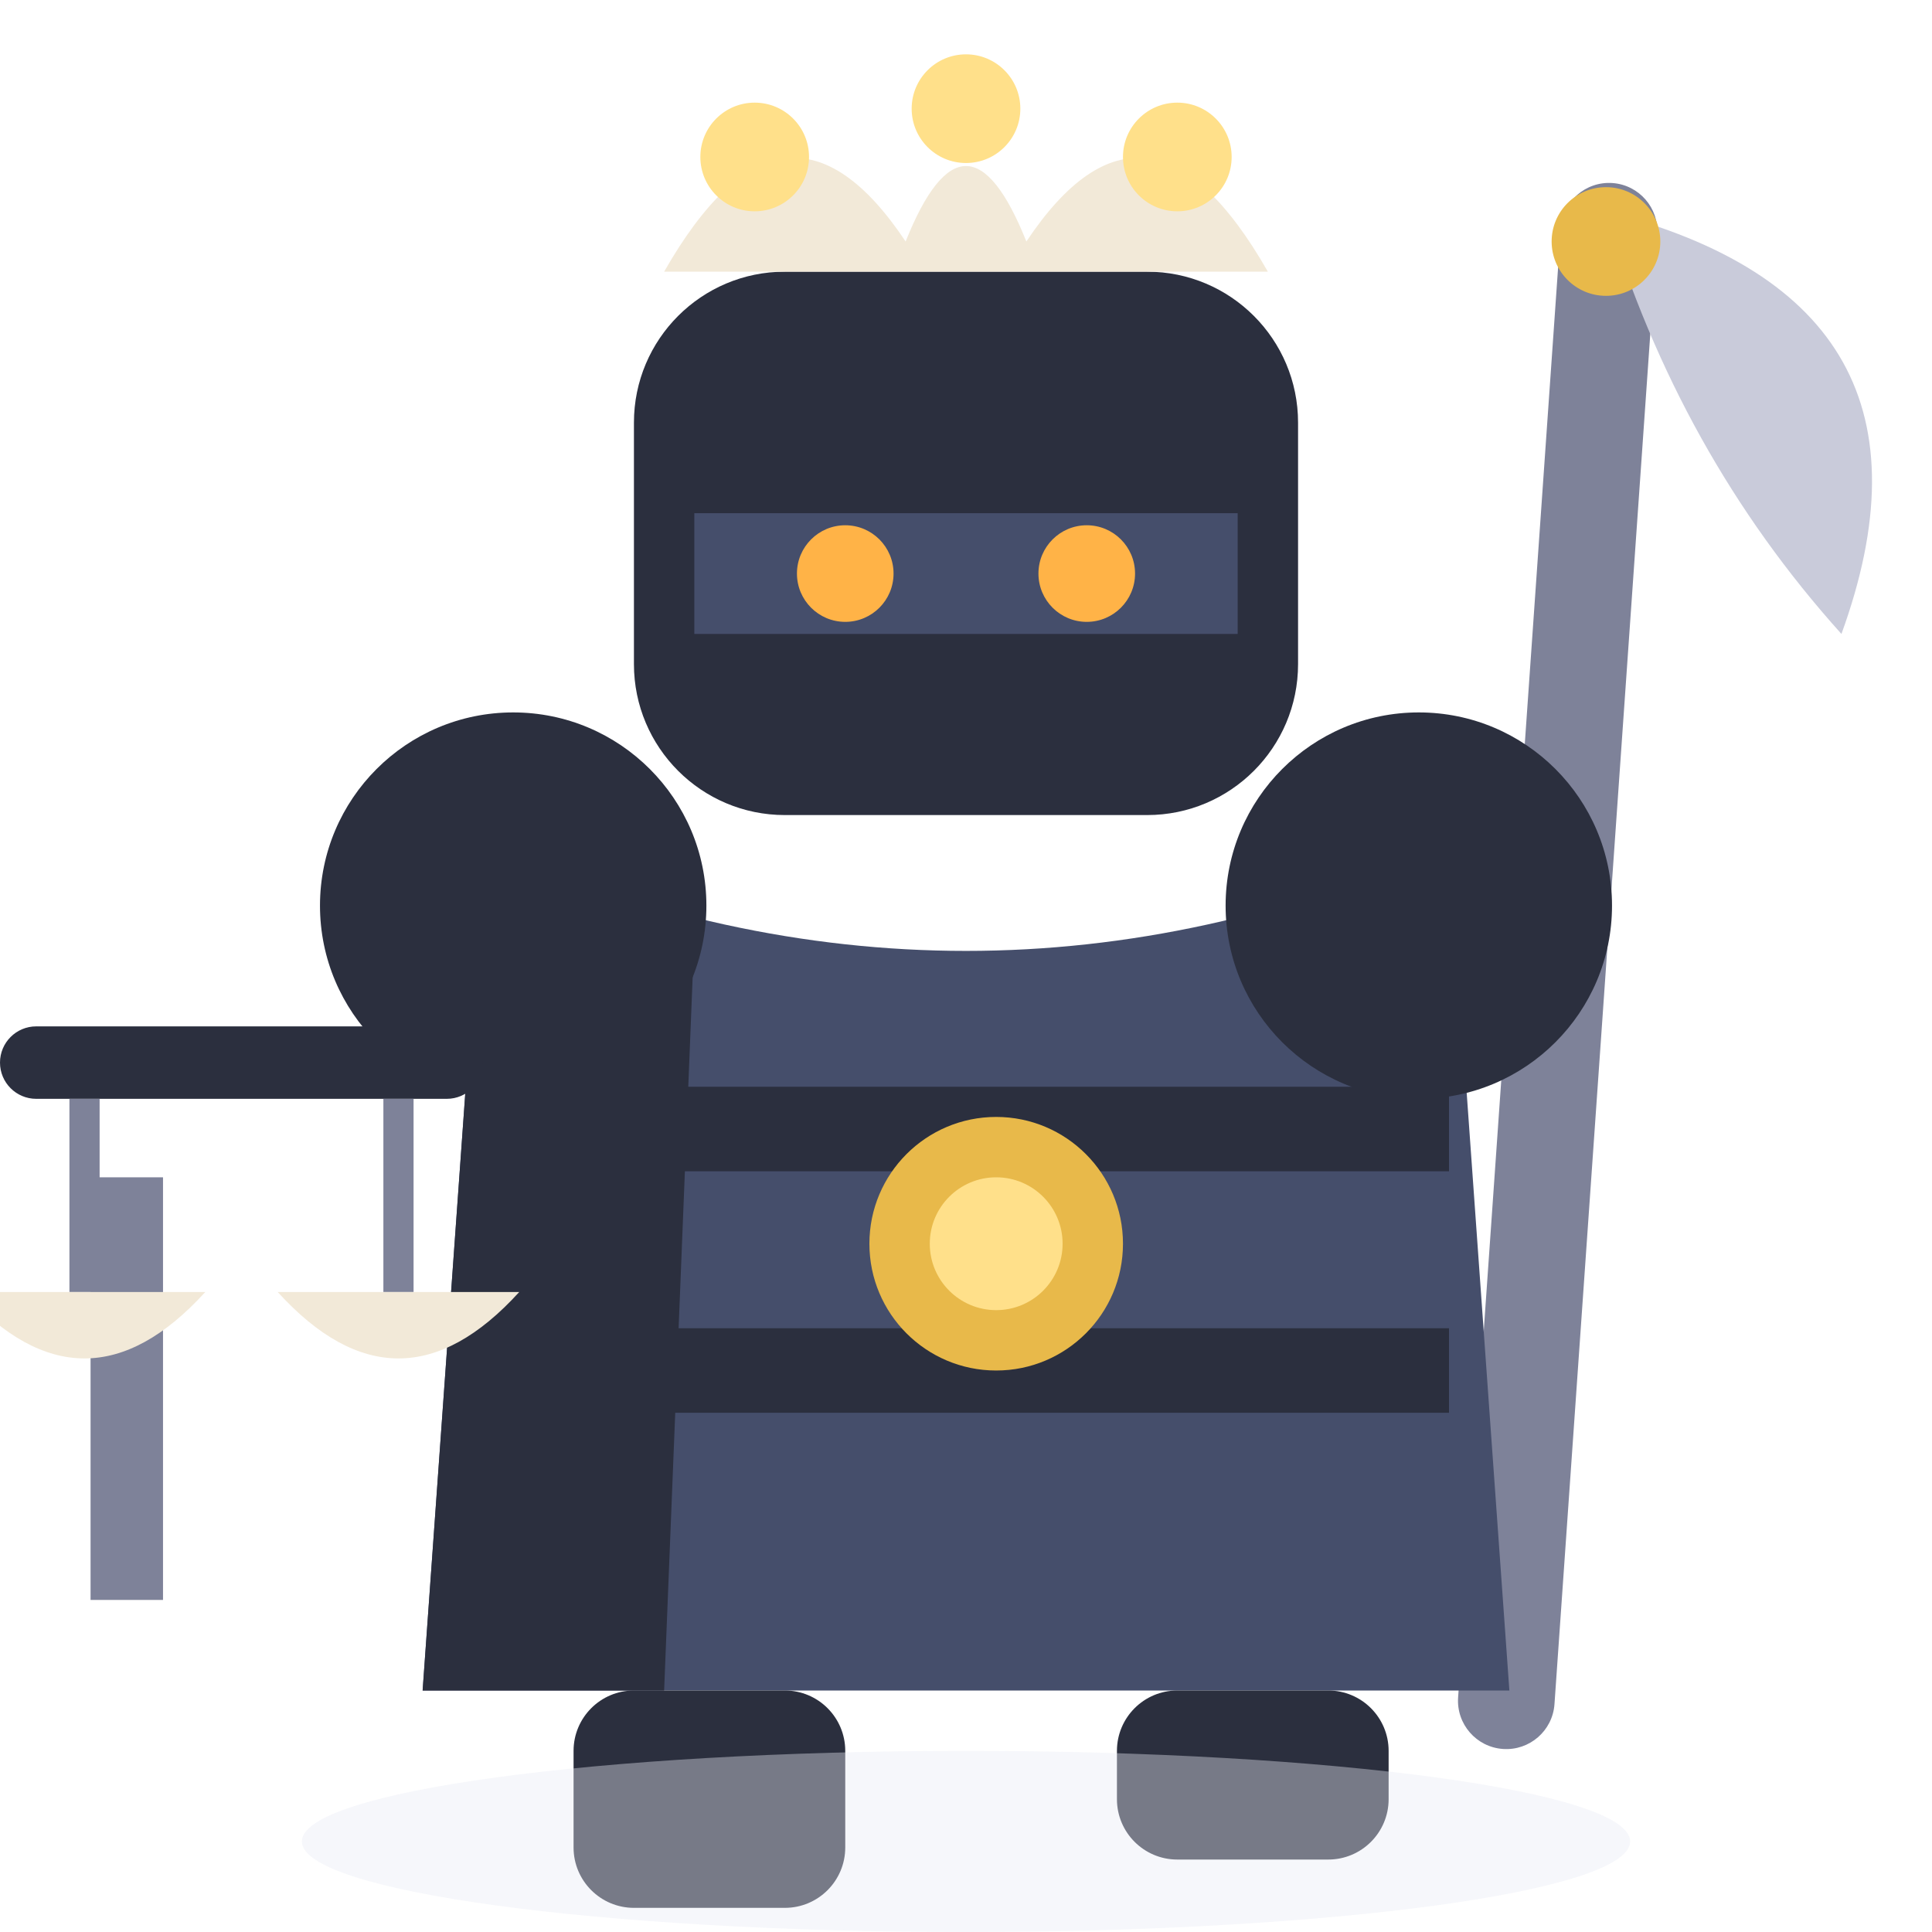
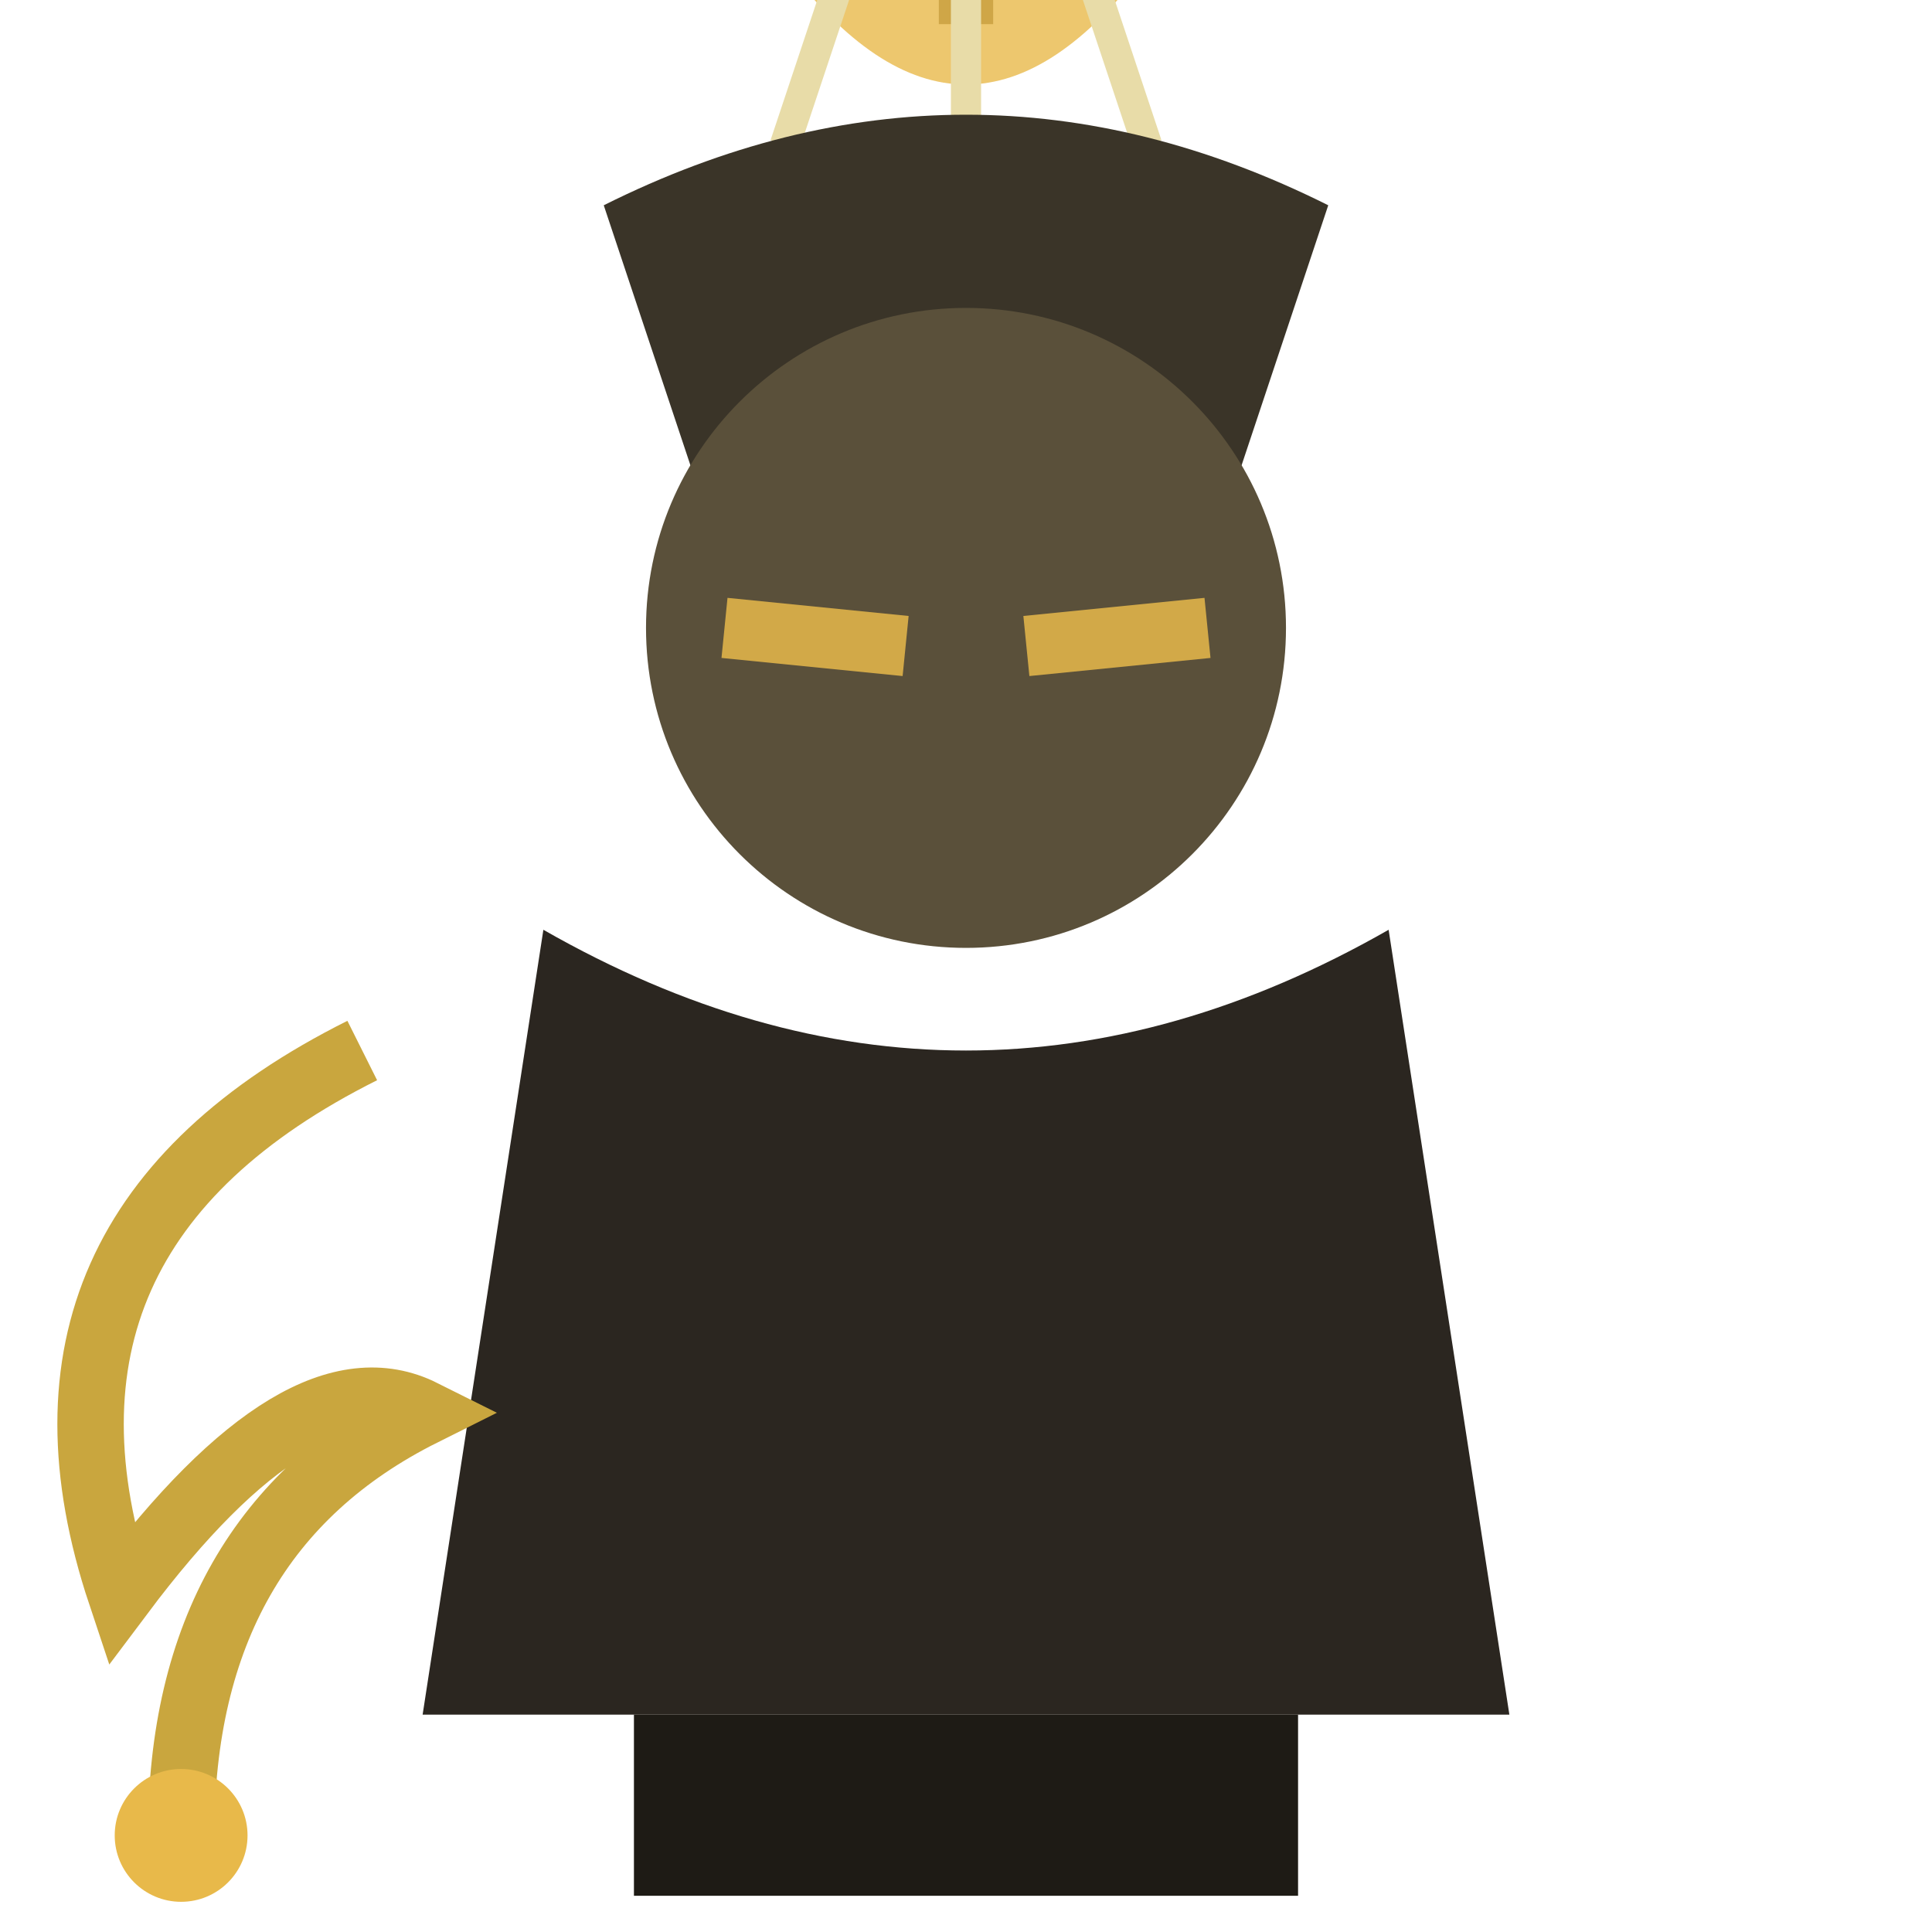
<svg xmlns="http://www.w3.org/2000/svg" viewBox="0 0 32 32">
-   <rect x="25" y="3" width="1.6" height="26" rx="0.8" fill="#7E8299" transform="rotate(4 25.8 16)" />
-   <path d="M26.6,3.5 Q32.5,5 30.5,10.5 Q27.8,7.5 26.6,3.5 Z" fill="#C9CBDA" />
-   <circle cx="26.6" cy="4" r="0.9" fill="#E8B94A" />
-   <rect x="10.5" y="4.5" width="11" height="9" rx="2.5" fill="#2B2F3E" />
-   <path d="M11,4.5 Q13,1 15,4 Q16,1.5 17,4 Q19,1 21,4.5 Z" fill="#F2E9D8" />
-   <circle cx="12.5" cy="2.6" r="0.9" fill="#FFE08A" />
-   <circle cx="16" cy="1.8" r="0.9" fill="#FFE08A" />
-   <circle cx="19.5" cy="2.6" r="0.9" fill="#FFE08A" />
-   <rect x="11.5" y="8.5" width="9" height="2" fill="#454E6B" />
-   <circle cx="14" cy="9.5" r="0.8" fill="#FFB347" />
-   <circle cx="18" cy="9.5" r="0.8" fill="#FFB347" />
-   <path d="M8,14 L7,28 L25,28 L24,14 Q16,17.5 8,14 Z" fill="#454E6B" />
-   <path d="M8,14 L7,28 L11,28 L11.5,15.5 Z" fill="#2B2F3E" />
-   <rect x="9" y="18" width="15" height="1.4" fill="#2B2F3E" />
-   <rect x="9" y="22" width="15" height="1.4" fill="#2B2F3E" />
-   <circle cx="16.5" cy="20.6" r="2.1" fill="#E8B94A" />
-   <circle cx="16.5" cy="20.6" r="1.1" fill="#FFE08A" />
-   <circle cx="8.5" cy="15" r="3.2" fill="#2B2F3E" />
-   <circle cx="23.5" cy="15" r="3.2" fill="#2B2F3E" />
-   <rect x="1.5" y="19.5" width="1.2" height="7" fill="#7E8299" />
-   <rect x="0" y="17" width="8" height="1.2" rx="0.6" fill="#2B2F3E" />
-   <line x1="1.4" y1="18.2" x2="1.4" y2="21.4" stroke="#7E8299" stroke-width="0.5" />
-   <path d="M-0.6,21.4 Q1.4,23.6 3.4,21.4 Z" fill="#F2E9D8" />
-   <line x1="6.6" y1="18.2" x2="6.6" y2="21.4" stroke="#7E8299" stroke-width="0.5" />
-   <path d="M4.6,21.4 Q6.6,23.6 8.6,21.4 Z" fill="#F2E9D8" />
-   <rect x="9.5" y="28" width="4.5" height="3.6" rx="1" fill="#2B2F3E" />
-   <rect x="18.5" y="28" width="4.5" height="2.8" rx="1" fill="#2B2F3E" />
-   <ellipse cx="16" cy="30.5" rx="11" ry="1.5" fill="#E8EAF4" opacity="0.4" />
+   <g transform="translate(0,-0.6)">
+     <line x1="16" y1="-6" x2="16" y2="1" stroke="#6B5B3D" stroke-width="0.9" />
+     <path d="M11,-6 L21,-6 L19,0 L13,0 Z" fill="#8C7A4E" />
+     <path d="M13,0 Q16,4 19,0" fill="#E8B94A" opacity="0.8" />
+     <path d="M14,0 L13,3 M16,0 L16,4 M18,0 L19,3" stroke="#E8DCA8" stroke-width="0.5" />
+     <path d="M10,4 Q16,1 22,4 L20,10 Q16,7.5 12,10 Z" fill="#3A3428" />
+     <circle cx="16" cy="11" r="5.3" fill="#5A503A" />
+     <path d="M12,11 L15,11.3" stroke="#E8B94A" stroke-width="1" opacity="0.85" />
+     <path d="M17,11.3 L20,11" stroke="#E8B94A" stroke-width="1" opacity="0.85" />
+     <path d="M9,16 L7,29 L25,29 L23,16 Q16,20 9,16 Z" fill="#2B2620" />
+     <rect x="10.5" y="29" width="5.5" height="3" fill="#1E1B15" />
+     <rect x="16" y="29" width="5.5" height="3" fill="#1E1B15" />
+     <path d="M6,18 Q0,21 2,27 Q5,23 7,24 Q3,26 3,31" stroke="#C9A63E" stroke-width="1.1" fill="none" />
+     <circle cx="3" cy="31" r="1.1" fill="#E8B94A" />
+   </g>
</svg>
